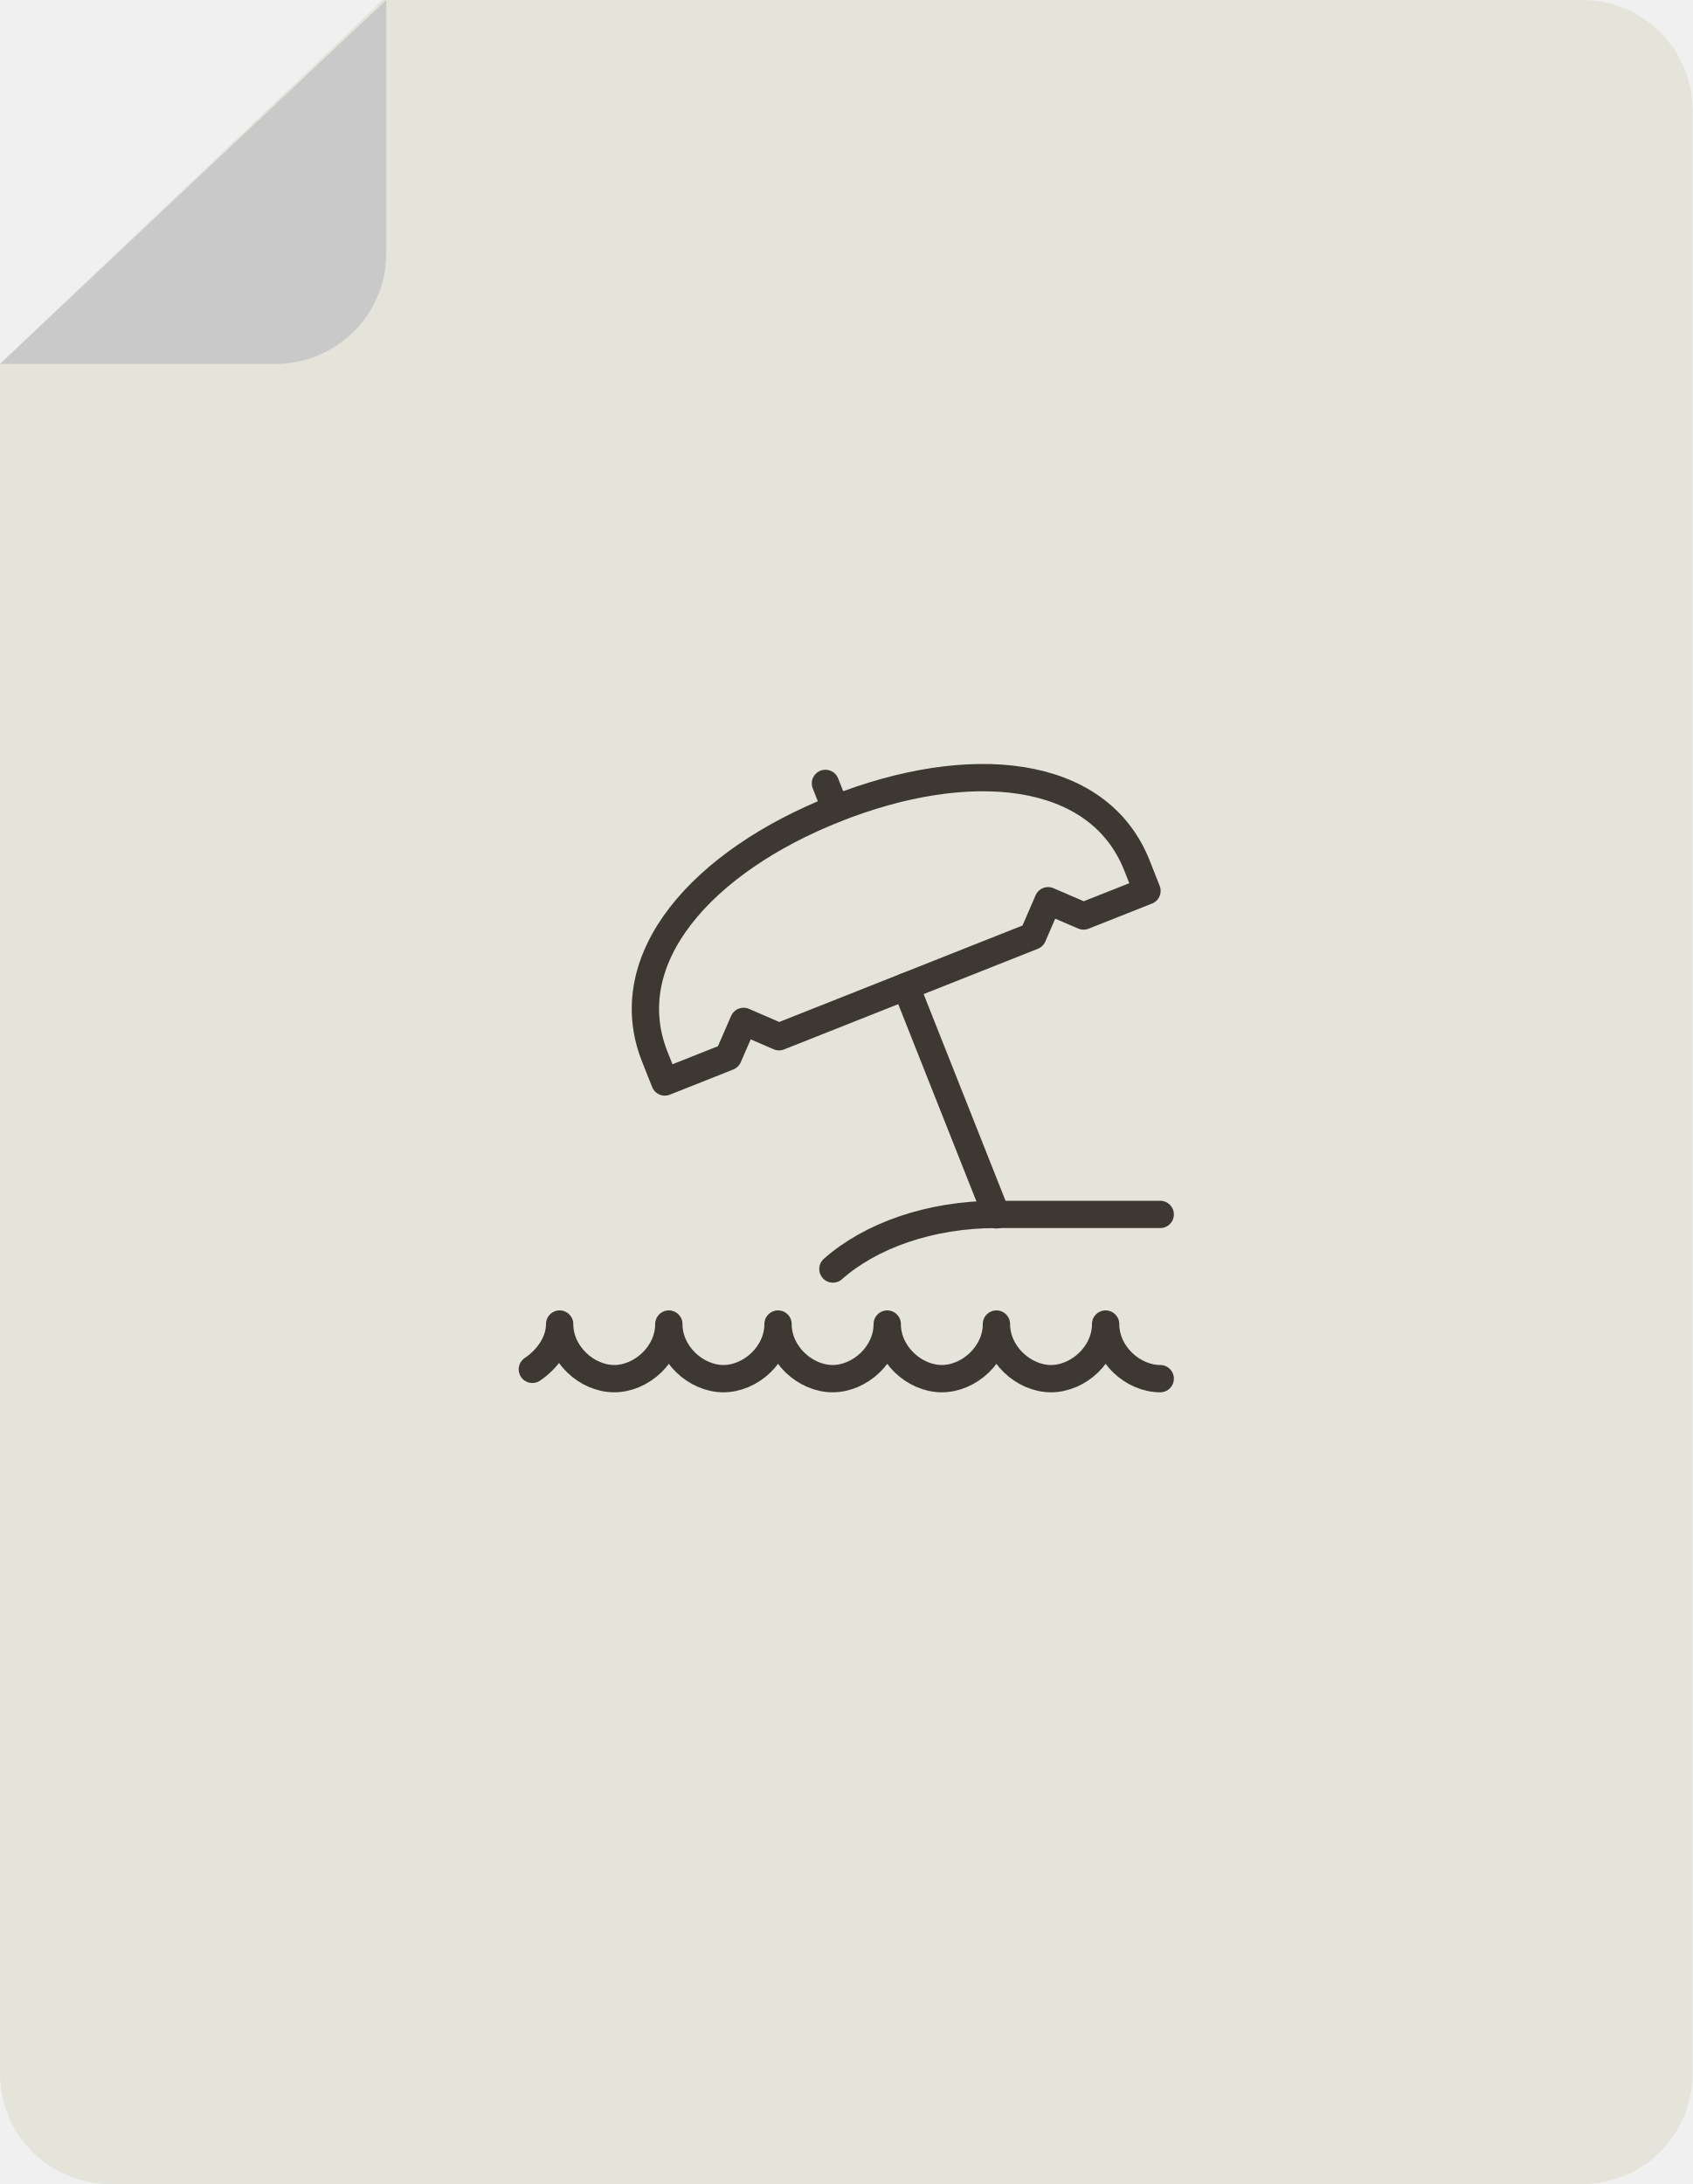
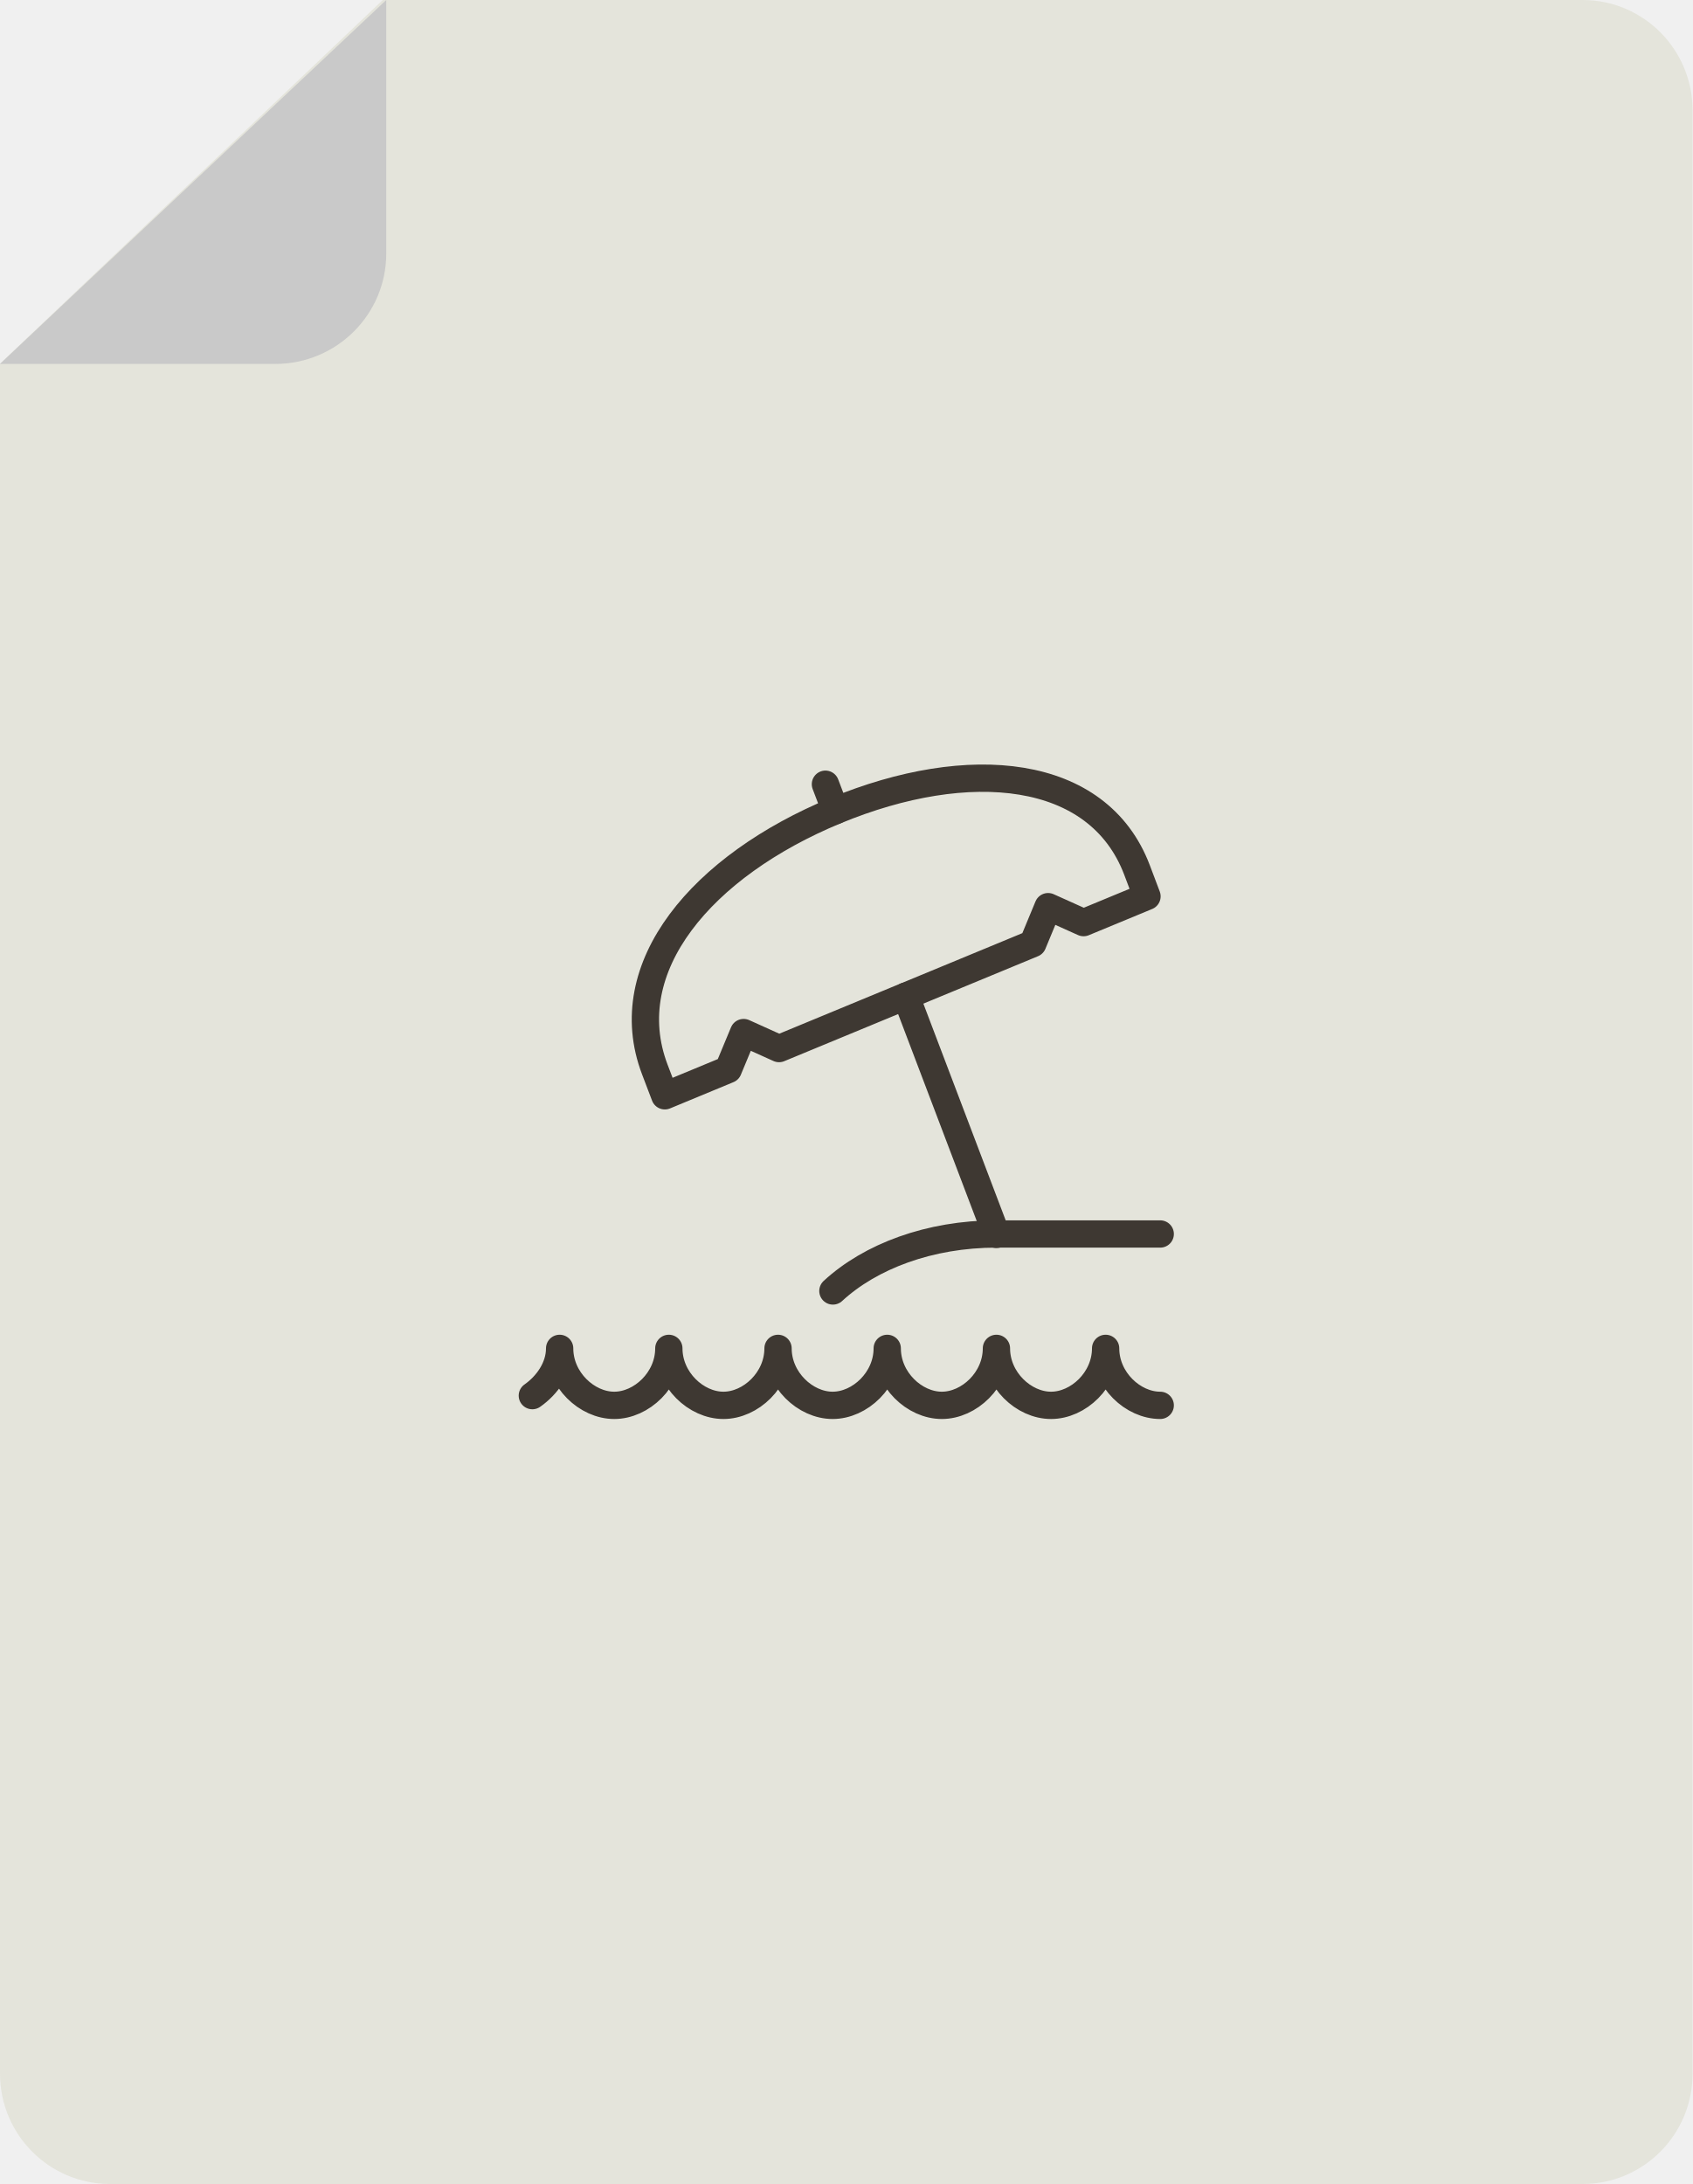
- <svg xmlns="http://www.w3.org/2000/svg" xmlns:xlink="http://www.w3.org/1999/xlink" width="62px" height="80px" viewBox="0 0 62 80" version="1.1">
-   <defs>
-     <path d="M-1.13686838e-13,13.322 L-1.13686838e-13,75.957 C-1.13686838e-13,78.19 1.803,80 4.029,80 L57.973,80 C60.197,80 62,78.19 62,75.957 L62,4.043 C62,1.81 60.197,0 57.973,0 L14.021,0 L-1.13686838e-13,13.322 Z" id="path-1" />
-   </defs>
+ <svg xmlns="http://www.w3.org/2000/svg" width="62px" height="80px" viewBox="0 0 62 80" version="1.1">
  <g id="Illustrations/ferie" stroke="none" stroke-width="1" fill="none" fill-rule="evenodd">
-     <mask id="mask-2" fill="white">
-       <use xlink:href="#path-1" />
-     </mask>
-     <g id="Mask" />
-     <g id="farger/-ark/-lys-grå" mask="url(#mask-2)" fill="#E4E4DB">
-       <g transform="translate(-9.185185, -11.42857)">
-         <rect x="0" y="0" width="79" height="102" />
-       </g>
-     </g>
-     <path d="M14.149,0 L14.149,9.285 C14.149,11.52 12.329,13.331 10.083,13.331 L0,13.331 L14.149,0 Z" id="Fill-59" fill="#C9C9C9" mask="url(#mask-2)" />
-     <g id="Icons/vacation/outline/dark" mask="url(#mask-2)" stroke="#3E3832" stroke-linecap="round" stroke-linejoin="round">
-       <g transform="translate(19, 28)">
-         <path d="M23.5,16.484 L17.5,16.484 C15.049,16.484 12.879,17.272 11.51,18.484" id="Stroke-8244" />
-         <path d="M17.5,16.5 L14.184,8.133" id="Stroke-8245" />
-         <path d="M11.605,1.625 L11.236,0.696" id="Stroke-8246" />
-         <path d="M11.605,1.625 C6.728,3.558 3.561,7.111 4.984,10.704 L5.353,11.633 L7.676,10.711 L8.239,9.414 L9.537,9.976 L18.832,6.29 L19.393,4.994 L20.692,5.553 L23.015,4.633 L22.648,3.703 C21.223,0.108 16.483,-0.308 11.605,1.625 L11.605,1.625 Z" id="Stroke-8247" />
-         <path d="M23.5,22.5 C22.5,22.5 21.5,21.604 21.5,20.5 C21.5,21.604 20.5,22.5 19.5,22.5 C18.5,22.5 17.5,21.604 17.5,20.5 C17.5,21.604 16.5,22.5 15.5,22.5 C14.5,22.5 13.5,21.604 13.5,20.5 C13.5,21.604 12.5,22.5 11.5,22.5 C10.5,22.5 9.5,21.604 9.5,20.5 C9.5,21.604 8.5,22.5 7.5,22.5 C6.5,22.5 5.5,21.604 5.5,20.5 C5.5,21.604 4.5,22.5 3.5,22.5 C2.5,22.5 1.5,21.604 1.5,20.5 C1.5,21.19 1.037,21.799 0.5,22.159" id="Stroke-8248" />
-       </g>
+     <path d="M0,13.322 L0,75.957 C0,78.19 1.803,80 4.029,80 L57.973,80 C60.197,80 62,78.19 62,75.957 L62,4.043 C62,1.81 60.197,0 57.973,0 L14.021,0 L0,13.322 Z" id="Background" fill="#E4E4DB" />
+     <path d="M14.149,0 L14.149,9.285 C14.149,11.52 12.329,13.331 10.083,13.331 L0,13.331 L14.149,0 Z" id="Corner" fill="#C9C9C9" />
+     <g id="Icon" transform="translate(19, 28)" stroke="#3E3832" stroke-linecap="round" stroke-linejoin="round">
+       <path d="M23.5,17.201 L17.5,17.201 C15.049,17.201 12.879,18.023 11.51,19.288" id="Stroke-8244" />
+       <path d="M17.5,17.217 L14.184,8.487" id="Stroke-8245" />
+       <path d="M11.605,1.695 L11.236,0.726" id="Stroke-8246" />
+       <path d="M11.605,1.695 C6.728,3.712 3.561,7.42 4.984,11.169 L5.353,12.139 L7.676,11.177 L8.239,9.823 L9.537,10.409 L18.832,6.564 L19.393,5.211 L20.692,5.795 L23.015,4.834 L22.648,3.863 C21.223,0.113 16.483,-0.322 11.605,1.695 L11.605,1.695 Z" id="Stroke-8247" />
+       <path d="M23.5,23.478 C22.5,23.478 21.5,22.543 21.5,21.391 C21.5,22.543 20.5,23.478 19.5,23.478 C18.5,23.478 17.5,22.543 17.5,21.391 C17.5,22.543 16.5,23.478 15.5,23.478 C14.5,23.478 13.5,22.543 13.5,21.391 C13.5,22.543 12.5,23.478 11.5,23.478 C10.5,23.478 9.5,22.543 9.5,21.391 C9.5,22.543 8.5,23.478 7.5,23.478 C6.5,23.478 5.5,22.543 5.5,21.391 C5.5,22.543 4.5,23.478 3.5,23.478 C2.5,23.478 1.5,22.543 1.5,21.391 C1.5,22.111 1.037,22.747 0.5,23.122" id="Stroke-8248" />
    </g>
  </g>
</svg>
